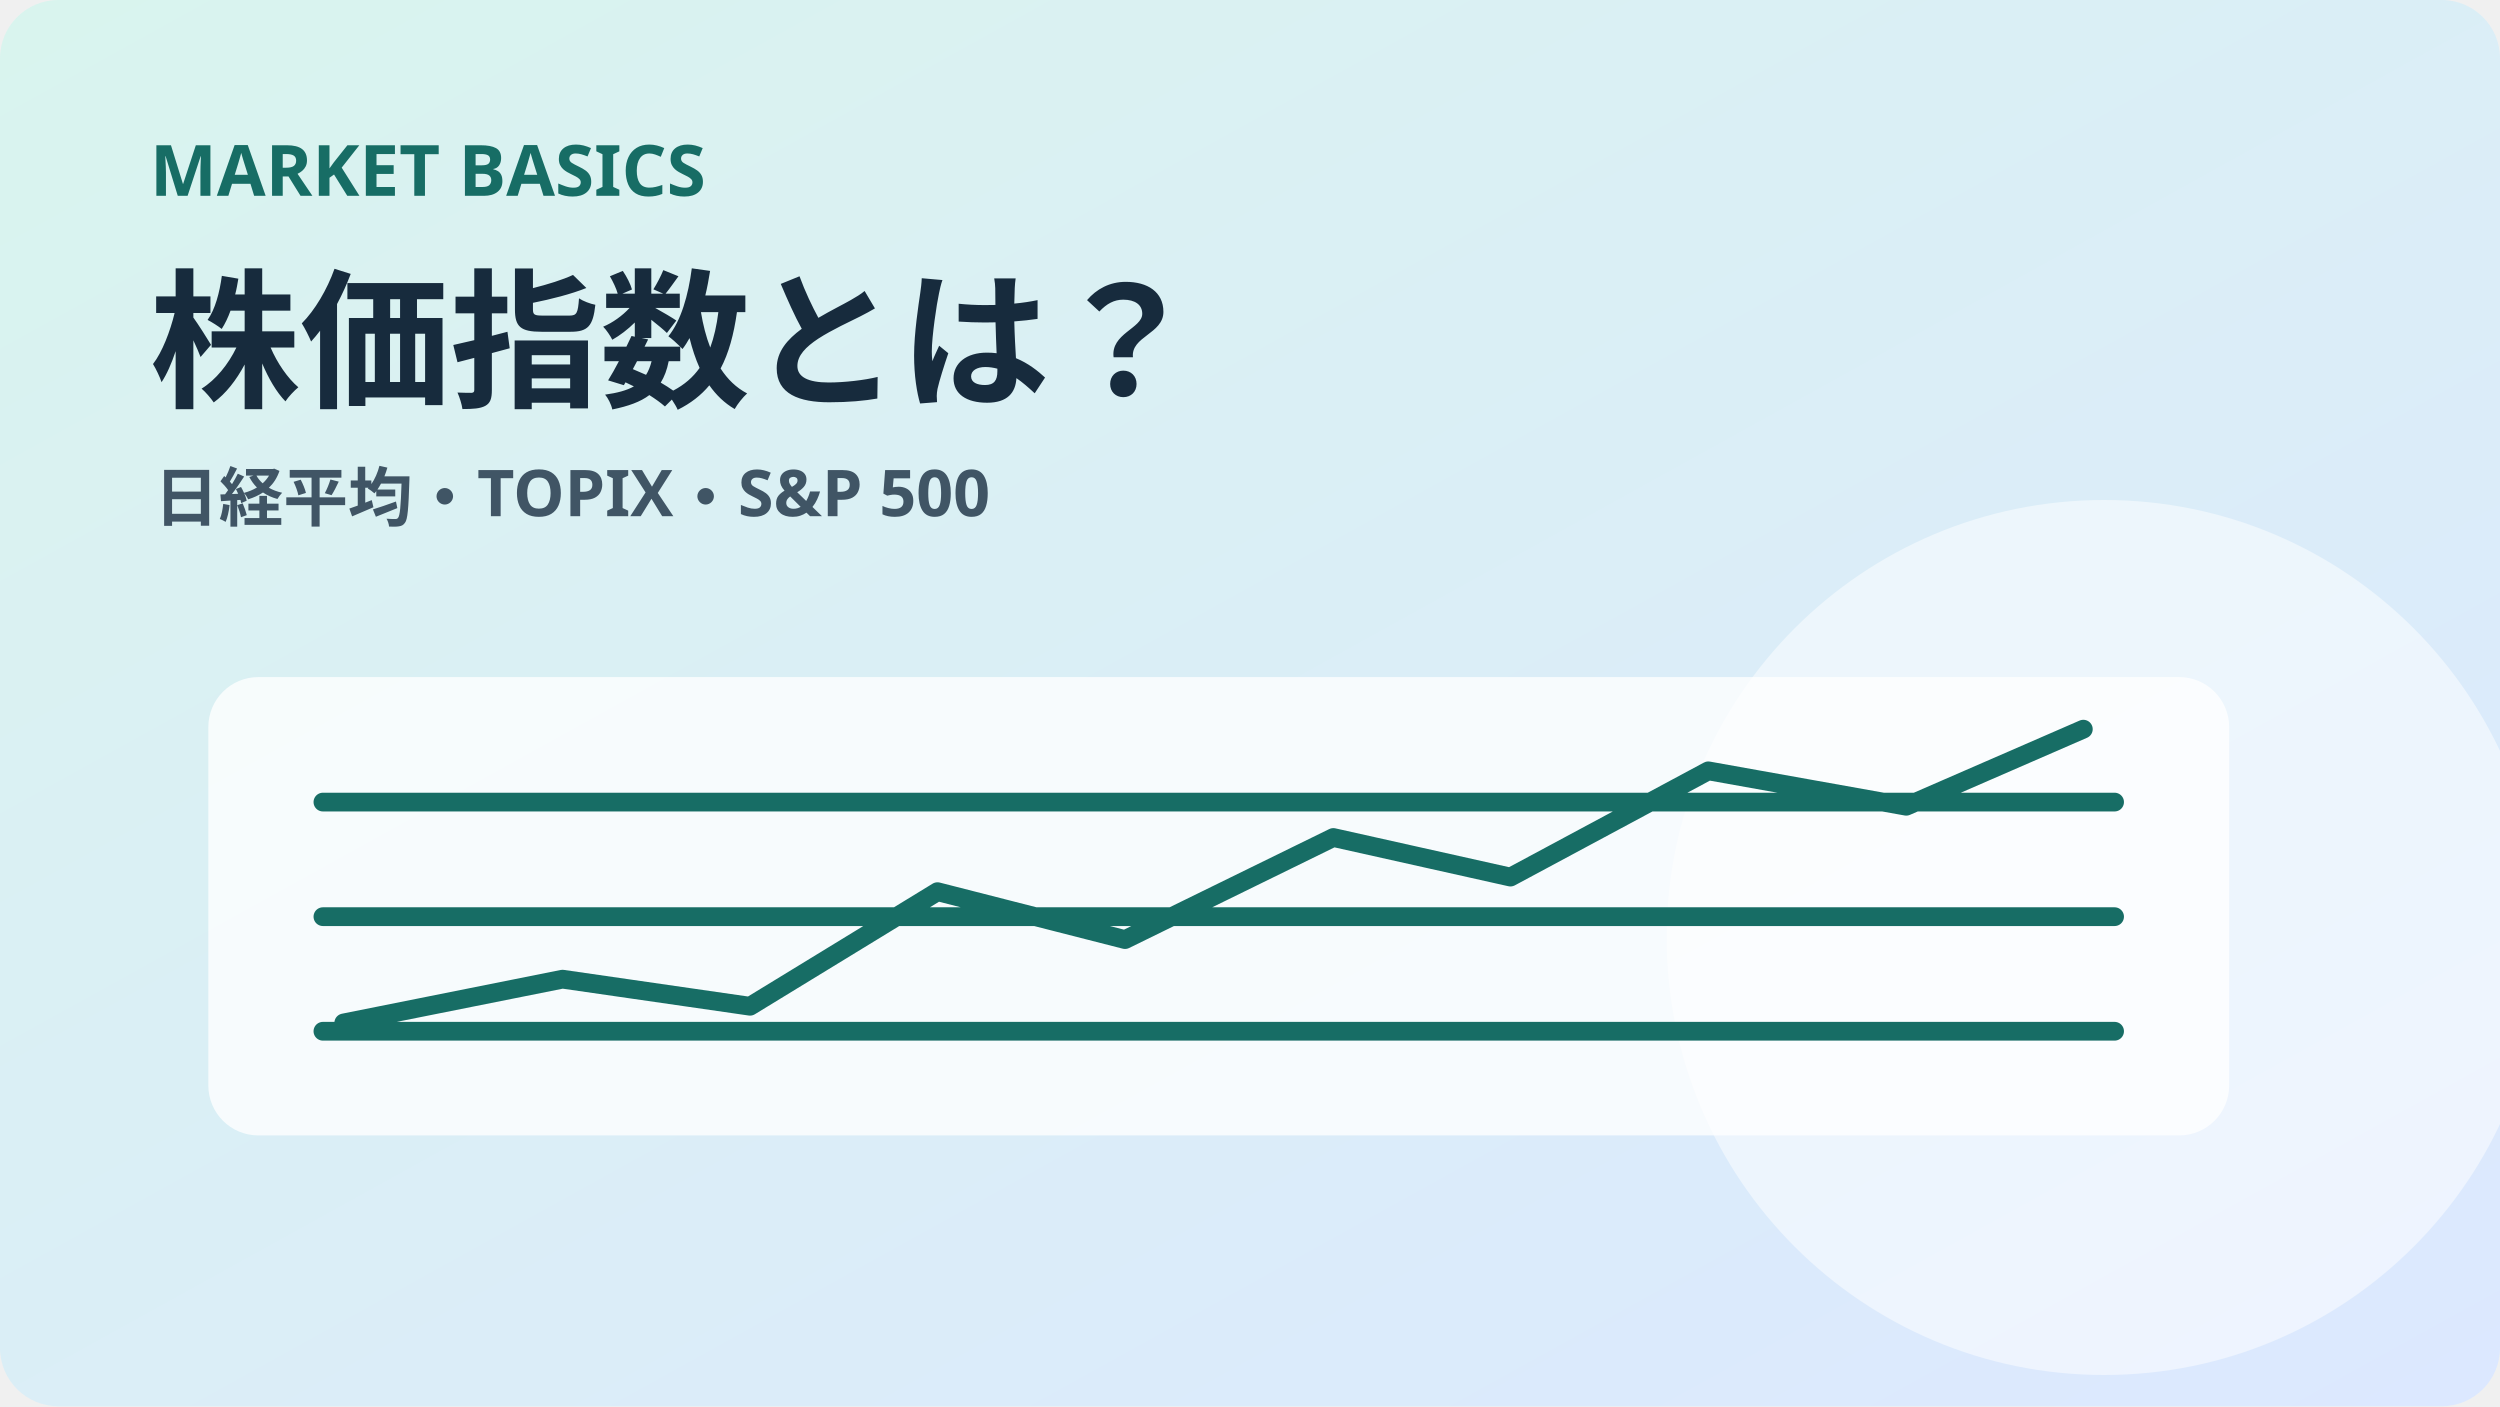
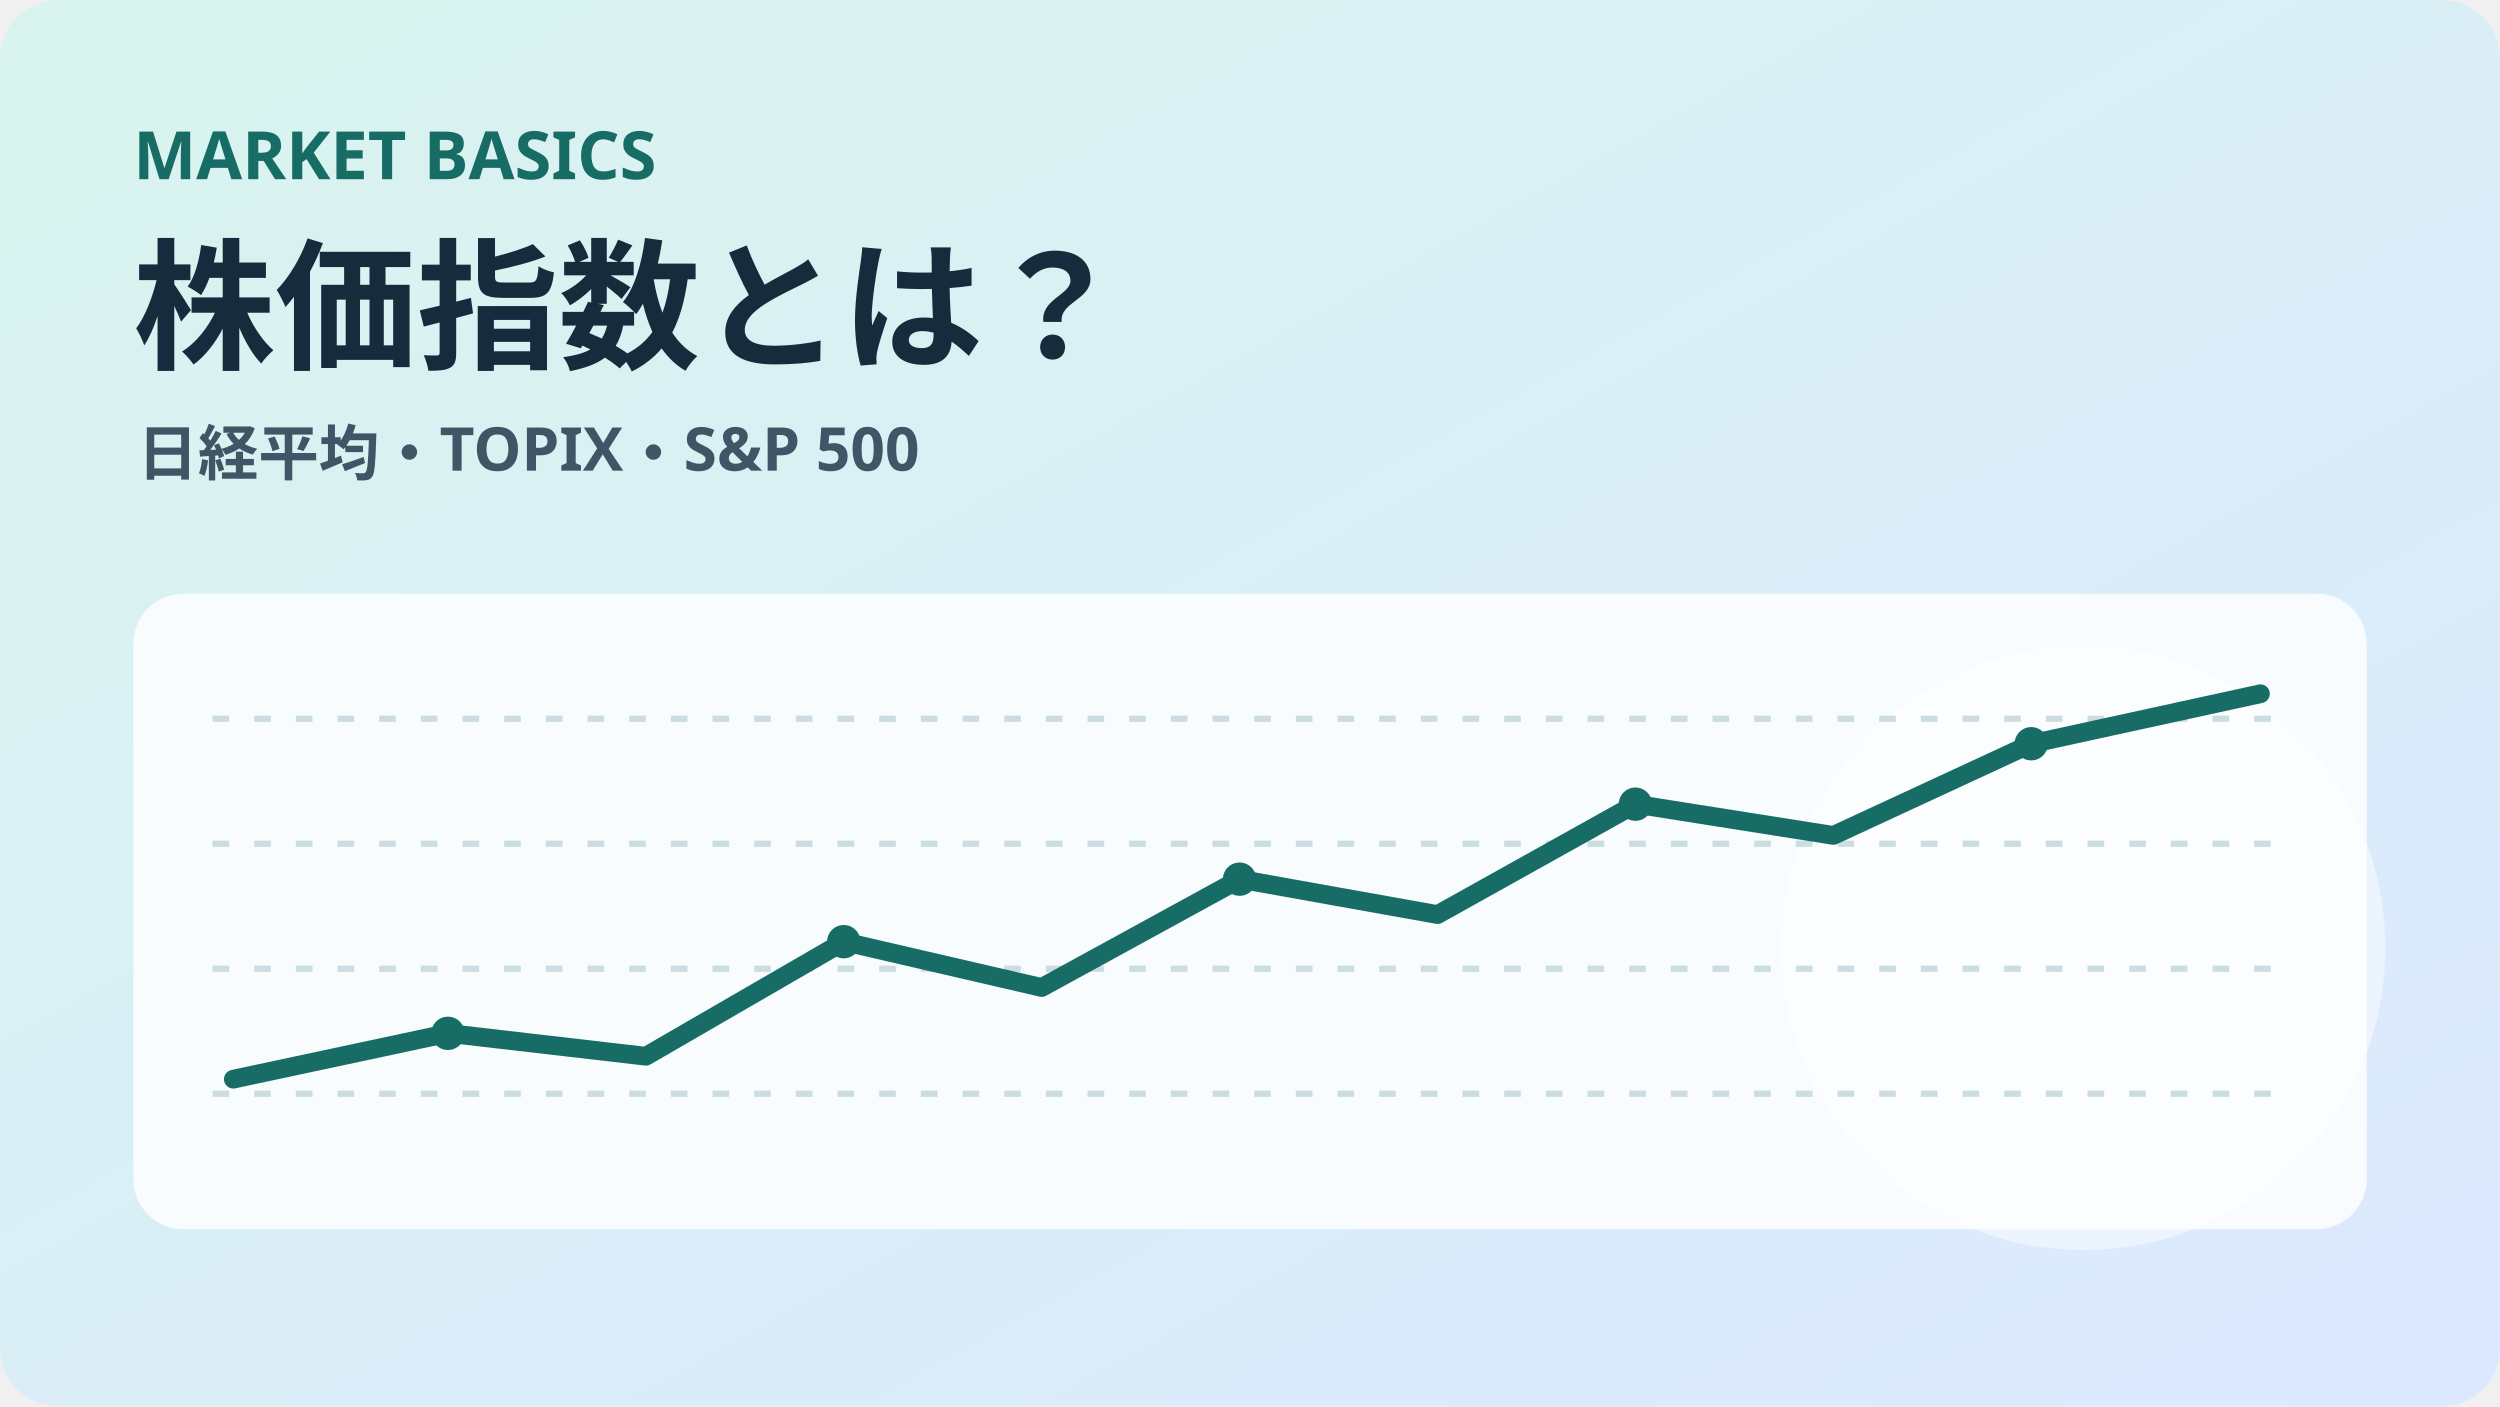
<svg xmlns="http://www.w3.org/2000/svg" width="1200" height="675" viewBox="0 0 1200 675">
  <defs>
    <linearGradient id="bg" x1="0" y1="0" x2="1" y2="1">
      <stop stop-color="#d9f4ee" />
      <stop offset="1" stop-color="#dce8ff" />
    </linearGradient>
  </defs>
  <rect width="1200" height="675" rx="28" fill="url(#bg)" />
-   <circle cx="1010" cy="450" r="210" fill="#fff" opacity=".5" />
-   <text x="72" y="94" font-family="system-ui,sans-serif" font-size="34" font-weight="700" fill="#176d65">MARKET BASICS</text>
-   <text x="72" y="190" font-family="system-ui,sans-serif" font-size="72" font-weight="800" fill="#172b3d">株価指数とは？</text>
-   <text x="74" y="250" font-family="system-ui,sans-serif" font-size="31" font-weight="600" fill="#405565">日経平均・TOPIX・S&amp;P 500</text>
-   <rect x="100" y="325" width="970" height="220" rx="24" fill="#fff" opacity=".78" />
-   <path d="M155 495H1015 M155 440H1015 M155 385H1015 M165 491 L270 470 L360 483 L450 428 L540 451 L640 402 L725 421 L820 370 L915 387 L1000 350" fill="none" stroke="#176d65" stroke-width="9" stroke-linecap="round" stroke-linejoin="round" />
+   <circle cx="1000" cy="455" r="145" fill="#fff" opacity=".46" />
+   <text x="64" y="86" font-family="system-ui,sans-serif" font-size="32" font-weight="700" fill="#176d65">MARKET BASICS</text>
+   <text x="64" y="172" font-family="system-ui,sans-serif" font-size="68" font-weight="800" fill="#172b3d">株価指数とは？</text>
+   <text x="66" y="228" font-family="system-ui,sans-serif" font-size="29" font-weight="600" fill="#405565">日経平均・TOPIX・S&amp;P 500</text>
+   <rect x="64" y="285" width="1072" height="305" rx="24" fill="#fff" opacity=".82" />
+   <path d="M102 525H1098 M102 465H1098 M102 405H1098 M102 345H1098" stroke="#cbdde1" stroke-width="3" stroke-dasharray="8 12" />
+   <path d="M112 518 L215 496 L310 507 L405 452 L500 474 L595 422 L690 439 L785 386 L880 401 L975 357 L1085 333" fill="none" stroke="#176d65" stroke-width="9" stroke-linecap="round" stroke-linejoin="round" />
+   <g fill="#176d65">
+     <circle cx="215" cy="496" r="8" />
+     <circle cx="405" cy="452" r="8" />
+     <circle cx="595" cy="422" r="8" />
+     <circle cx="785" cy="386" r="8" />
+     <circle cx="975" cy="357" r="8" />
+   </g>
</svg>
